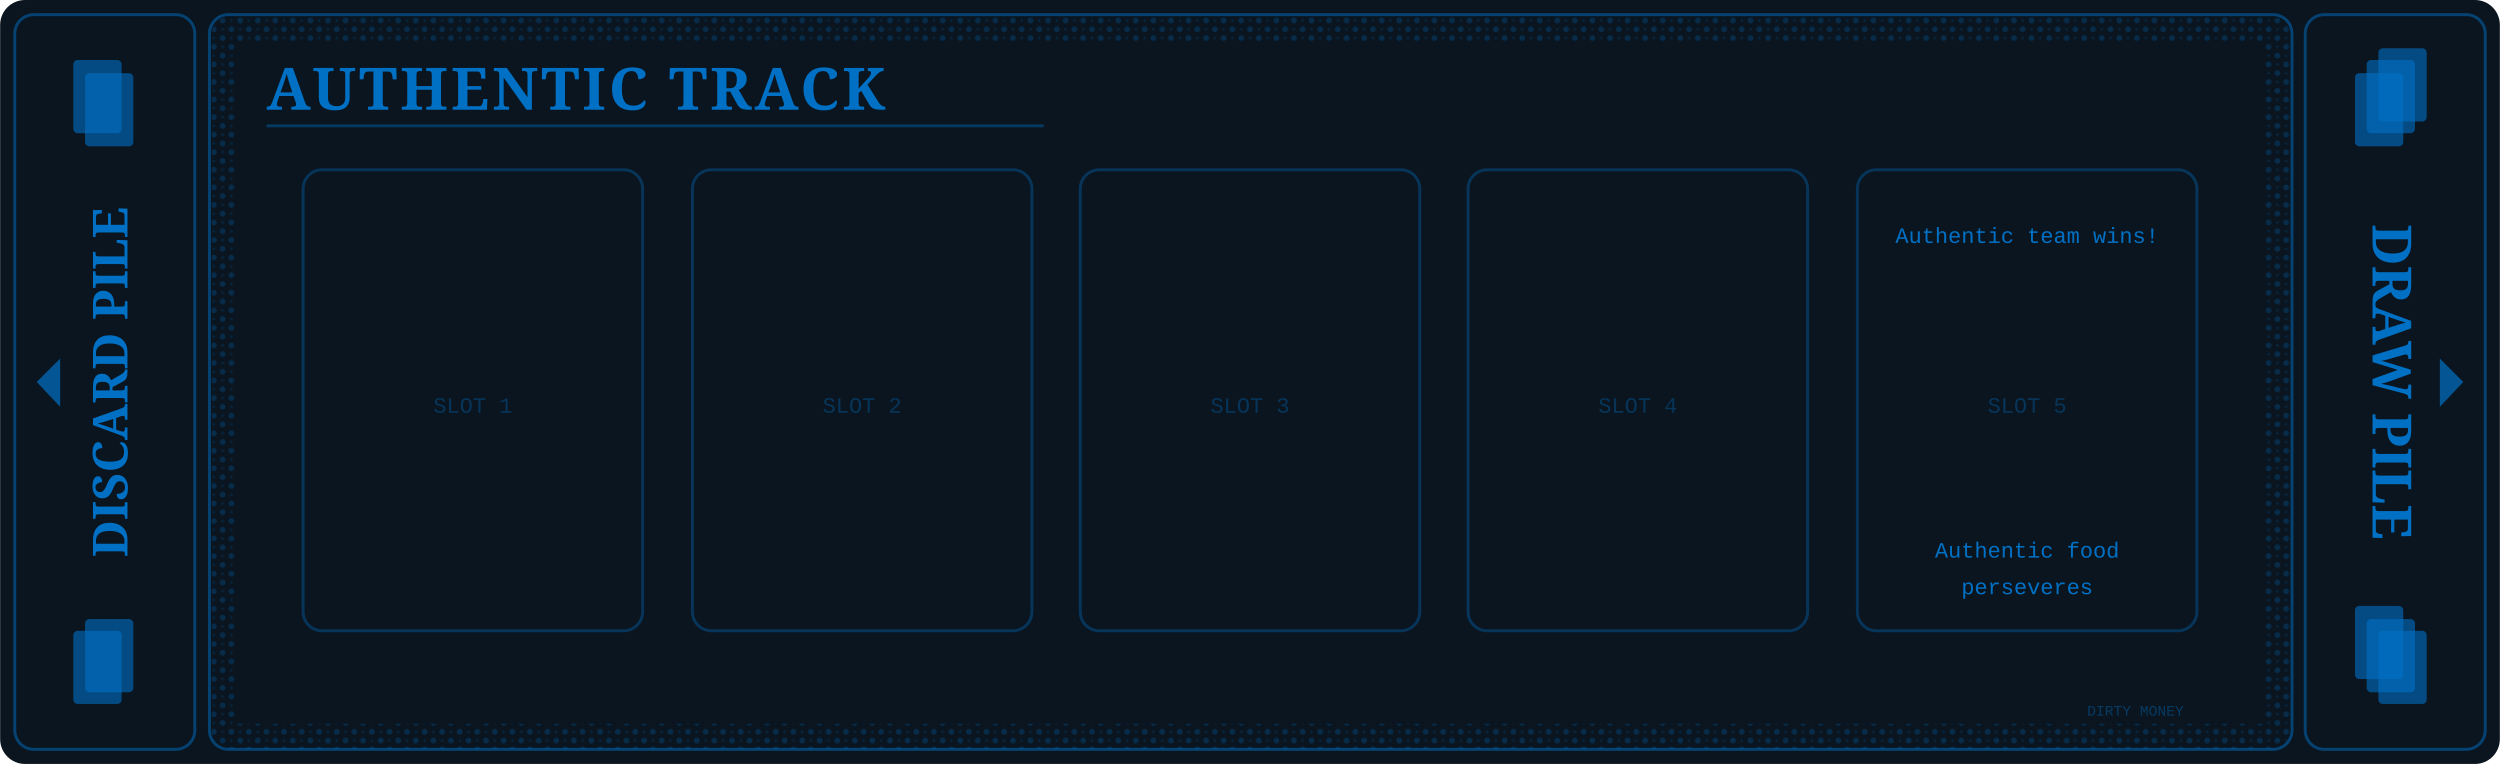
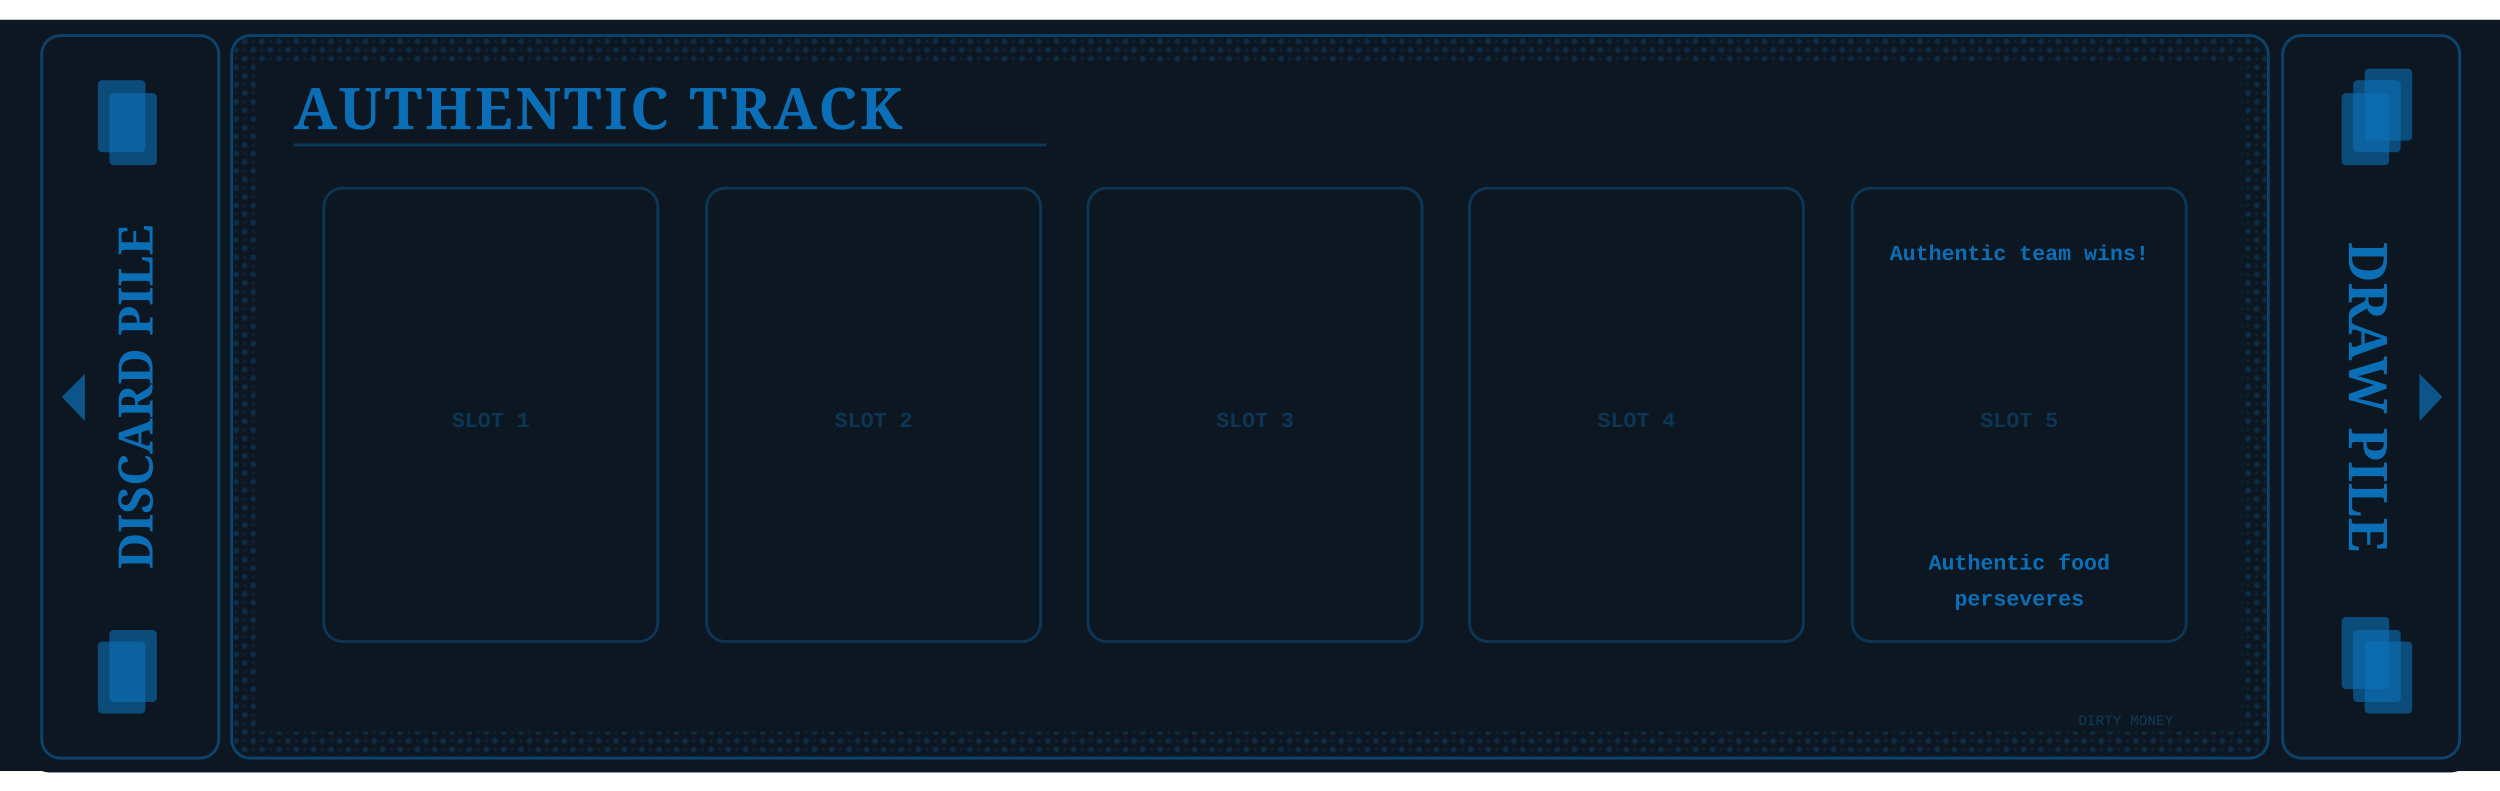
- <svg xmlns="http://www.w3.org/2000/svg" width="18.98in" height="5.8in" viewBox="0 0 1708 522">
+ <svg xmlns="http://www.w3.org/2000/svg" width="490mm" height="155mm" viewBox="0 0 1737 522">
  <defs>
    <pattern id="border-pattern" x="0" y="0" width="12" height="12" patternUnits="userSpaceOnUse">
-       <circle cx="2" cy="2" r="1" fill="#0070c4" opacity="0.35" />
-       <circle cx="8" cy="8" r="1" fill="#0070c4" opacity="0.35" />
-       <circle cx="8" cy="2" r="2" fill="#0070c4" opacity="0.55" />
-       <circle cx="2" cy="8" r="2" fill="#0070c4" opacity="0.55" />
+       <circle cx="2" cy="2" r="1" fill="#0b6fb7" opacity="0.35" />
+       <circle cx="8" cy="8" r="1" fill="#0b6fb7" opacity="0.35" />
+       <circle cx="8" cy="2" r="2" fill="#0b6fb7" opacity="0.55" />
+       <circle cx="2" cy="8" r="2" fill="#0b6fb7" opacity="0.55" />
    </pattern>
  </defs>
-   <g transform="translate(0, 0)">
-     <rect x="0" y="0" width="1708" height="522" rx="17" fill="#0a1520" />
-     <rect x="10" y="10" width="123" height="502" rx="13" fill="none" stroke="#0070c4" stroke-width="2" opacity="0.5" />
-     <text x="71" y="277" font-family="Georgia, serif" font-size="33" font-weight="bold" fill="#0070c4" text-anchor="middle" transform="rotate(-90 71 261)">DISCARD PILE</text>
-     <path d="M 25 261 L 41 245 L 41 278 Z" fill="#0070c4" opacity="0.7" />
-     <rect x="50" y="41" width="33" height="50" rx="3" fill="#0070c4" opacity="0.6" />
-     <rect x="58" y="50" width="33" height="50" rx="3" fill="#0070c4" opacity="0.6" />
-     <rect x="50" y="431" width="33" height="50" rx="3" fill="#0070c4" opacity="0.6" />
-     <rect x="58" y="423" width="33" height="50" rx="3" fill="#0070c4" opacity="0.6" />
-     <rect x="1575" y="10" width="123" height="502" rx="13" fill="none" stroke="#0070c4" stroke-width="2" opacity="0.5" />
-     <text x="1637" y="277" font-family="Georgia, serif" font-size="37" font-weight="bold" fill="#0070c4" text-anchor="middle" transform="rotate(90 1637 261)">DRAW PILE</text>
-     <path d="M 1683 261 L 1667 245 L 1667 278 Z" fill="#0070c4" opacity="0.7" />
-     <rect x="1625" y="33" width="33" height="50" rx="3" fill="#0070c4" opacity="0.6" />
-     <rect x="1617" y="41" width="33" height="50" rx="3" fill="#0070c4" opacity="0.6" />
-     <rect x="1609" y="50" width="33" height="50" rx="3" fill="#0070c4" opacity="0.6" />
-     <rect x="1625" y="431" width="33" height="50" rx="3" fill="#0070c4" opacity="0.6" />
-     <rect x="1617" y="423" width="33" height="50" rx="3" fill="#0070c4" opacity="0.6" />
-     <rect x="1609" y="414" width="33" height="50" rx="3" fill="#0070c4" opacity="0.6" />
-     <rect x="143" y="10" width="1423" height="502" rx="13" fill="none" stroke="#0070c4" stroke-width="2" opacity="0.5" />
-     <rect x="153" y="20" width="1403" height="483" rx="3" fill="none" stroke="url(#border-pattern)" stroke-width="17" opacity="0.45" />
-     <text x="182" y="75" font-family="Georgia, serif" font-size="40" font-weight="bold" fill="#0070c4" letter-spacing="2">AUTHENTIC TRACK</text>
-     <line x1="182" y1="86" x2="713" y2="86" stroke="#0070c4" stroke-width="2" opacity="0.4" />
+   <rect x="0" y="0" width="1737" height="522" fill="#0d1721" />
+   <g transform="translate(18, 1)">
+     <rect x="0" y="0" width="1701" height="522" rx="17" fill="#0d1721" />
+     <rect x="11" y="10" width="123" height="502" rx="13" fill="none" stroke="#0b6fb7" stroke-width="2" opacity="0.5" />
+     <text x="72" y="277" font-family="Georgia, serif" font-size="33" font-weight="bold" fill="#0b6fb7" text-anchor="middle" transform="rotate(-90 72 261)">DISCARD PILE</text>
+     <path d="M 25 261 L 41 245 L 41 278 Z" fill="#0b6fb7" opacity="0.7" />
+     <rect x="50" y="41" width="33" height="50" rx="3" fill="#0b6fb7" opacity="0.6" />
+     <rect x="58" y="50" width="33" height="50" rx="3" fill="#0b6fb7" opacity="0.6" />
+     <rect x="50" y="431" width="33" height="50" rx="3" fill="#0b6fb7" opacity="0.6" />
+     <rect x="58" y="423" width="33" height="50" rx="3" fill="#0b6fb7" opacity="0.6" />
+     <rect x="1568" y="10" width="123" height="502" rx="13" fill="none" stroke="#0b6fb7" stroke-width="2" opacity="0.5" />
+     <text x="1630" y="277" font-family="Georgia, serif" font-size="37" font-weight="bold" fill="#0b6fb7" text-anchor="middle" transform="rotate(90 1630 261)">DRAW PILE</text>
+     <path d="M 1679 261 L 1663 245 L 1663 278 Z" fill="#0b6fb7" opacity="0.7" />
+     <rect x="1625" y="33" width="33" height="50" rx="3" fill="#0b6fb7" opacity="0.6" />
+     <rect x="1617" y="41" width="33" height="50" rx="3" fill="#0b6fb7" opacity="0.6" />
+     <rect x="1609" y="50" width="33" height="50" rx="3" fill="#0b6fb7" opacity="0.6" />
+     <rect x="1625" y="431" width="33" height="50" rx="3" fill="#0b6fb7" opacity="0.6" />
+     <rect x="1617" y="423" width="33" height="50" rx="3" fill="#0b6fb7" opacity="0.6" />
+     <rect x="1609" y="414" width="33" height="50" rx="3" fill="#0b6fb7" opacity="0.6" />
+     <rect x="143" y="10" width="1415" height="502" rx="13" fill="none" stroke="#0b6fb7" stroke-width="2" opacity="0.5" />
+     <rect x="153" y="20" width="1395" height="482" rx="3" fill="none" stroke="url(#border-pattern)" stroke-width="17" opacity="0.45" />
+     <text x="186" y="75" font-family="Georgia, serif" font-size="40" font-weight="bold" fill="#0b6fb7" letter-spacing="2">AUTHENTIC TRACK</text>
+     <line x1="186" y1="86" x2="709" y2="86" stroke="#0b6fb7" stroke-width="2" opacity="0.4" />
    <g transform="translate(207, 116)">
-       <rect x="0" y="0" width="232" height="315" rx="13" fill="none" stroke="#0070c4" stroke-width="2" opacity="0.35" />
-       <text x="116" y="166" font-family="Courier New, monospace" font-size="15" fill="#0070c4" text-anchor="middle" opacity="0.35">SLOT 1</text>
+       <rect x="0" y="0" width="232" height="315" rx="13" fill="none" stroke="#0b6fb7" stroke-width="2" opacity="0.35" />
+       <text x="116" y="166" font-family="Courier New, monospace" font-size="15" font-weight="bold" fill="#0b6fb7" text-anchor="middle" opacity="0.35">SLOT 1</text>
    </g>
    <g transform="translate(473, 116)">
-       <rect x="0" y="0" width="232" height="315" rx="13" fill="none" stroke="#0070c4" stroke-width="2" opacity="0.35" />
-       <text x="116" y="166" font-family="Courier New, monospace" font-size="15" fill="#0070c4" text-anchor="middle" opacity="0.35">SLOT 2</text>
+       <rect x="0" y="0" width="232" height="315" rx="13" fill="none" stroke="#0b6fb7" stroke-width="2" opacity="0.35" />
+       <text x="116" y="166" font-family="Courier New, monospace" font-size="15" font-weight="bold" fill="#0b6fb7" text-anchor="middle" opacity="0.35">SLOT 2</text>
    </g>
    <g transform="translate(738, 116)">
-       <rect x="0" y="0" width="232" height="315" rx="13" fill="none" stroke="#0070c4" stroke-width="2" opacity="0.35" />
-       <text x="116" y="166" font-family="Courier New, monospace" font-size="15" fill="#0070c4" text-anchor="middle" opacity="0.35">SLOT 3</text>
+       <rect x="0" y="0" width="232" height="315" rx="13" fill="none" stroke="#0b6fb7" stroke-width="2" opacity="0.35" />
+       <text x="116" y="166" font-family="Courier New, monospace" font-size="15" font-weight="bold" fill="#0b6fb7" text-anchor="middle" opacity="0.35">SLOT 3</text>
    </g>
    <g transform="translate(1003, 116)">
-       <rect x="0" y="0" width="232" height="315" rx="13" fill="none" stroke="#0070c4" stroke-width="2" opacity="0.35" />
-       <text x="116" y="166" font-family="Courier New, monospace" font-size="15" fill="#0070c4" text-anchor="middle" opacity="0.35">SLOT 4</text>
+       <rect x="0" y="0" width="232" height="315" rx="13" fill="none" stroke="#0b6fb7" stroke-width="2" opacity="0.35" />
+       <text x="116" y="166" font-family="Courier New, monospace" font-size="15" font-weight="bold" fill="#0b6fb7" text-anchor="middle" opacity="0.35">SLOT 4</text>
    </g>
    <g transform="translate(1269, 116)">
-       <rect x="0" y="0" width="232" height="315" rx="13" fill="none" stroke="#0070c4" stroke-width="2" opacity="0.35" />
-       <text x="116" y="50" font-family="Courier New, monospace" font-size="15" fill="#0070c4" text-anchor="middle" opacity="1">Authentic team wins!</text>
-       <text x="116" y="166" font-family="Courier New, monospace" font-size="15" fill="#0070c4" text-anchor="middle" opacity="0.35">SLOT 5</text>
-       <text x="116" y="265" font-family="Courier New, monospace" font-size="15" fill="#0070c4" text-anchor="middle" opacity="1">Authentic food</text>
-       <text x="116" y="290" font-family="Courier New, monospace" font-size="15" fill="#0070c4" text-anchor="middle" opacity="1">perseveres</text>
+       <rect x="0" y="0" width="232" height="315" rx="13" fill="none" stroke="#0b6fb7" stroke-width="2" opacity="0.35" />
+       <text x="116" y="50" font-family="Courier New, monospace" font-size="15" font-weight="bold" fill="#0b6fb7" text-anchor="middle" opacity="1">Authentic team wins!</text>
+       <text x="116" y="166" font-family="Courier New, monospace" font-size="15" font-weight="bold" fill="#0b6fb7" text-anchor="middle" opacity="0.35">SLOT 5</text>
+       <text x="116" y="265" font-family="Courier New, monospace" font-size="15" font-weight="bold" fill="#0b6fb7" text-anchor="middle" opacity="1">Authentic food</text>
+       <text x="116" y="290" font-family="Courier New, monospace" font-size="15" font-weight="bold" fill="#0b6fb7" text-anchor="middle" opacity="1">perseveres</text>
    </g>
-     <text x="1492" y="489" font-family="Courier New, monospace" font-size="10" fill="#0070c4" text-anchor="end" opacity="0.4">DIRTY MONEY</text>
+     <text x="1492" y="489" font-family="Courier New, monospace" font-size="10" fill="#0b6fb7" text-anchor="end" opacity="0.4">DIRTY MONEY</text>
  </g>
</svg>
